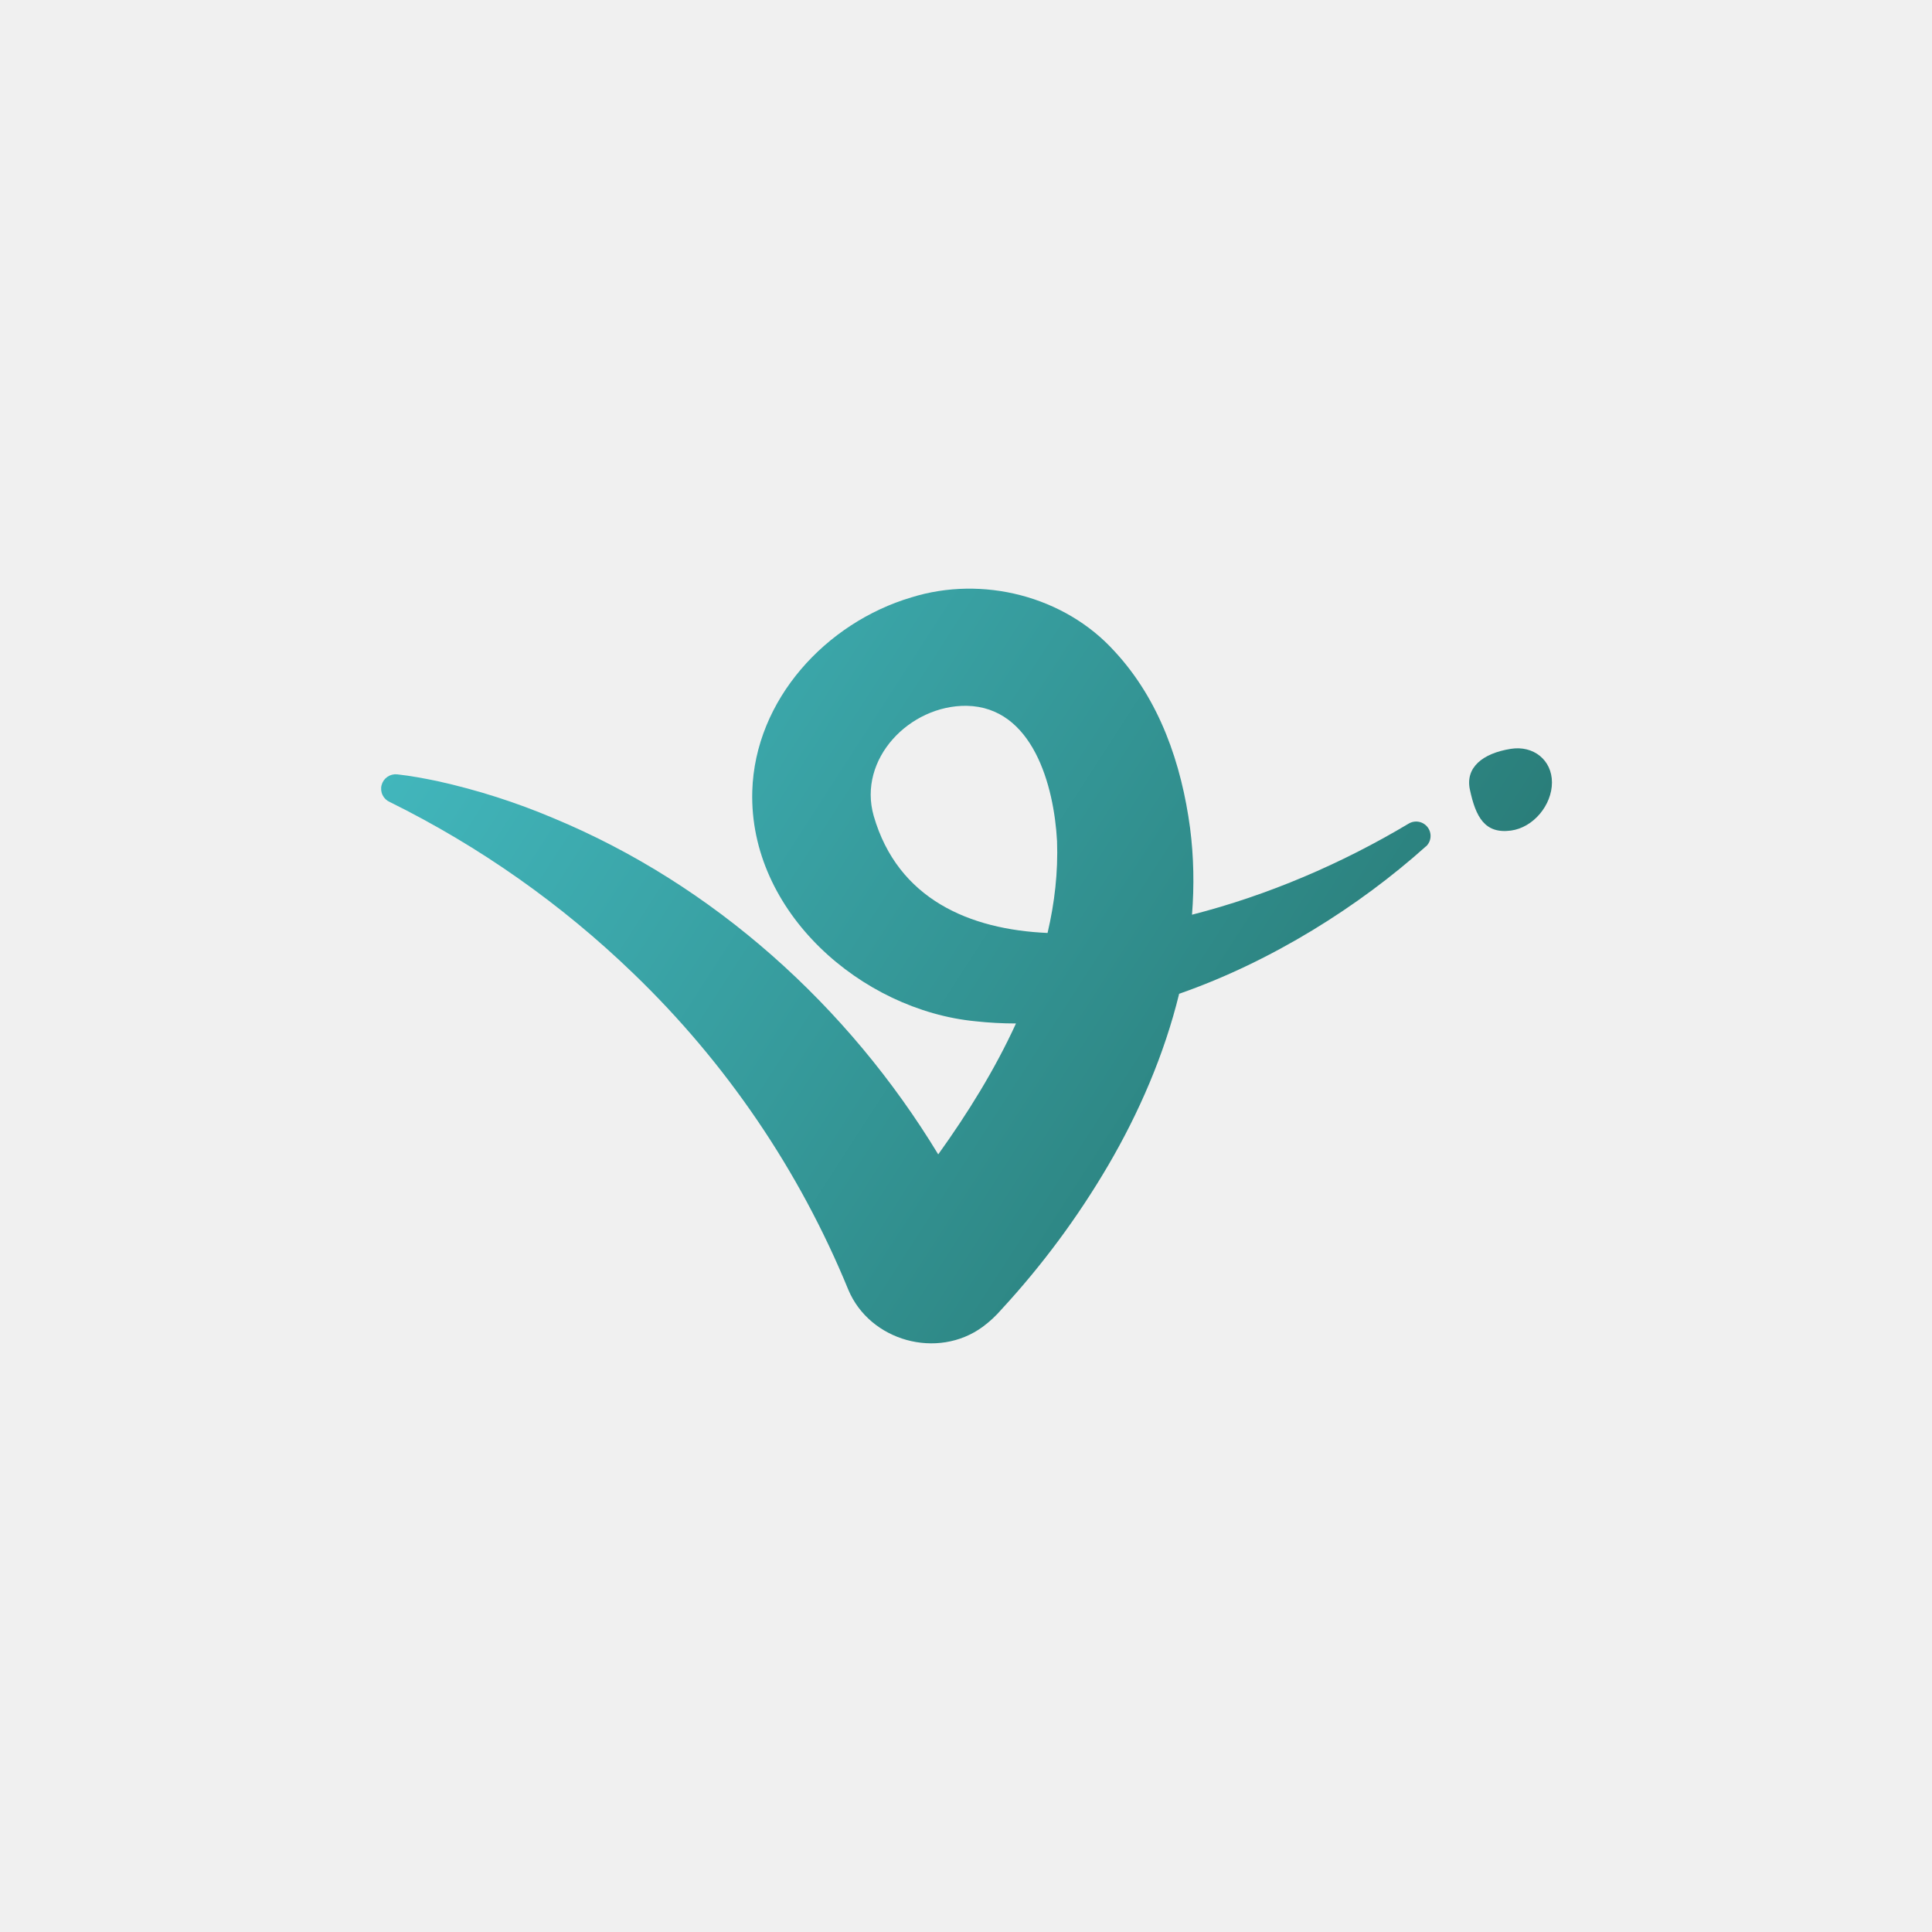
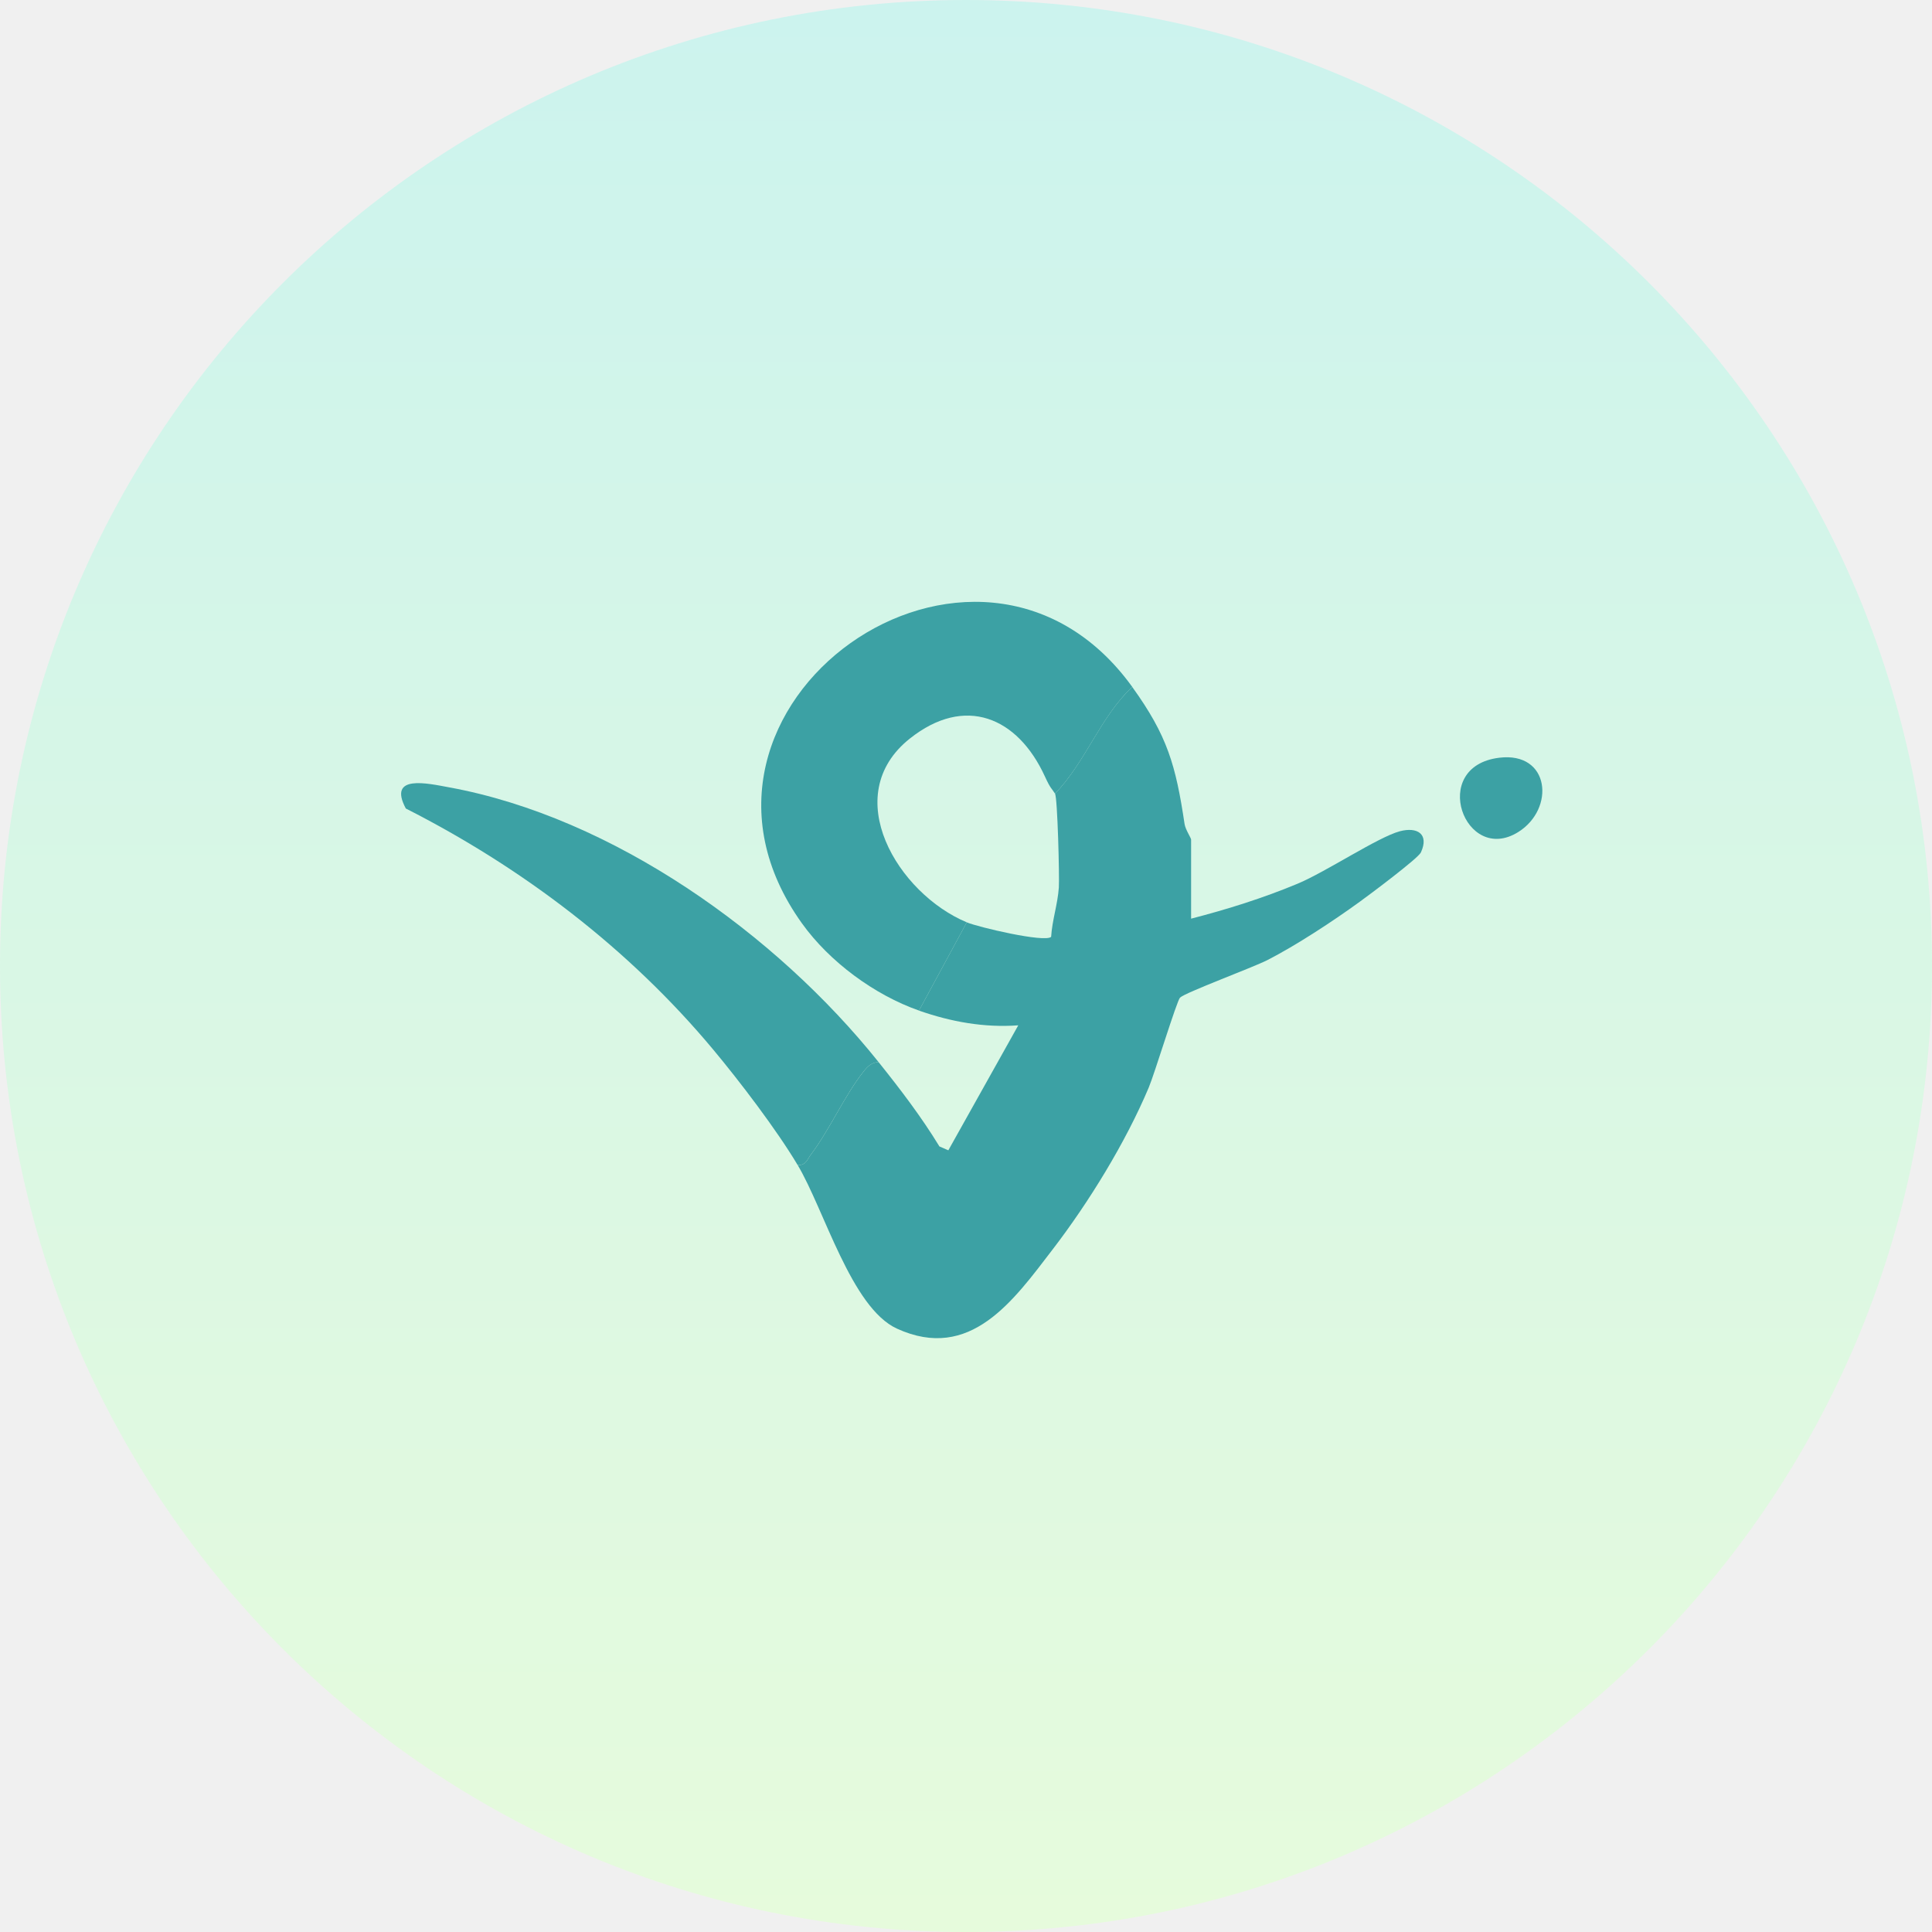
- <svg xmlns="http://www.w3.org/2000/svg" width="512" height="512" viewBox="0 0 512 512" fill="none">
-   <path fill-rule="evenodd" clip-rule="evenodd" d="M312.485 263.363C337.05 254.791 360.2 240.166 377.894 224.286L377.907 224.313C378.597 223.669 379.022 222.793 379.102 221.855C379.182 220.916 378.911 219.982 378.341 219.231C377.77 218.48 376.941 217.966 376.013 217.788C375.085 217.609 374.124 217.779 373.314 218.265C355.565 228.876 335.977 237.277 315.897 242.405C316.497 234.768 316.37 227.084 315.383 219.442C313.113 202.475 307.351 185.521 295.37 172.608C282.1 157.929 260.314 152.443 241.509 158.317C218.917 165.034 200.086 185.387 199.361 209.674C198.448 241.655 228.239 267.721 258.554 270.652C262.09 271.039 265.658 271.227 269.245 271.232C263.655 283.448 256.401 295.118 248.64 305.924C224.805 266.608 189.074 234.406 146.602 216.793C136.71 212.608 126.455 209.334 115.964 207.011C112.391 206.275 108.993 205.619 105.219 205.205C104.302 205.118 103.385 205.361 102.633 205.89C101.881 206.418 101.343 207.198 101.118 208.087C100.892 208.976 100.993 209.916 101.403 210.737C101.813 211.559 102.504 212.207 103.352 212.564C127.064 224.289 148.812 239.6 167.823 257.953C192.46 281.655 211.869 310.21 224.814 341.799C230.522 355.408 248.427 360.386 260.408 351.635C262.247 350.279 263.927 348.721 265.418 346.991C276.159 335.348 285.615 322.589 293.624 308.935C301.806 294.982 308.546 279.483 312.485 263.363ZM259.329 325.694L259.333 325.702L259.642 326.331C259.543 326.116 259.439 325.903 259.329 325.694ZM277.616 247.243C279.492 239.23 280.424 231.083 280.125 222.881C279.333 208.162 273.665 187.368 256.163 187.046C241.093 186.872 227.232 201.11 231.543 216.231C237.925 238.299 256.983 246.347 277.616 247.243Z" fill="url(#paint0_linear_5925_16)" />
-   <path d="M389.539 209.273C391.084 216.472 393.461 221.035 400.405 220.111C406.369 219.322 411.285 213.34 411.285 207.359C411.285 201.378 406.342 197.51 400.405 198.447C392.87 199.638 388.277 203.425 389.539 209.273Z" fill="url(#paint1_linear_5925_16)" />
+ <svg xmlns="http://www.w3.org/2000/svg" width="240" height="240" viewBox="0 0 240 240" fill="none">
+   <g clip-path="url(#clip0_5_777)">
+     <circle cx="120" cy="120" r="120" fill="url(#paint0_linear_5_777)" />
+     <path d="M140.654 85.341C145.029 91.405 146.059 95.072 147.153 102.367C147.258 103.058 147.963 104.088 147.963 104.298V114.12C152.448 112.962 156.929 111.557 161.204 109.772C164.696 108.317 171.19 103.987 173.886 103.264C176.056 102.683 177.561 103.603 176.509 105.891C176.17 106.628 170.097 111.164 168.925 112.01C165.529 114.477 160.989 117.448 157.432 119.269C155.661 120.176 147.18 123.315 146.585 123.933C146.173 124.359 143.432 133.371 142.695 135.114C139.825 141.92 135.28 149.317 130.786 155.179C125.893 161.564 120.534 169.212 111.421 165.047C105.764 162.461 102.409 150.301 99.086 144.721C100.13 144.785 100.267 144.035 100.743 143.408C103.077 140.318 104.949 136.021 107.306 133.069C107.792 132.46 108.304 131.966 109.137 131.934C111.833 135.302 114.446 138.721 116.698 142.415L117.806 142.895L126.493 127.37C122.259 127.682 118.135 126.931 114.158 125.54L120.094 114.578C121.55 115.182 129.797 117.127 130.575 116.377C130.699 114.336 131.395 112.29 131.532 110.253C131.619 108.93 131.372 99.081 131.056 98.587C134.836 94.71 136.69 89.021 140.649 85.341H140.654Z" fill="#3CA1A4" />
+     <path d="M140.653 85.341C136.694 89.025 134.841 94.71 131.06 98.587C130.621 97.891 130.525 98.033 129.792 96.435C126.406 89.058 119.856 86.32 113.027 91.744C104.125 98.82 111.554 111.017 120.099 114.574L114.162 125.535C108.624 123.595 103.041 119.471 99.631 114.715C80.239 87.684 121.408 58.658 140.658 85.337L140.653 85.341Z" fill="#3CA1A4" />
+     <path d="M109.135 131.934C108.302 131.97 107.789 132.46 107.304 133.069C104.947 136.021 103.075 140.323 100.741 143.408C100.269 144.035 100.127 144.785 99.084 144.721C96.48 140.35 91.875 134.309 88.566 130.345C78.117 117.837 64.936 107.814 50.413 100.436C48.116 96.138 53.146 97.323 55.782 97.804C76.149 101.534 96.425 116.029 109.135 131.929V131.934Z" fill="#3CA1A4" />
+     <path d="M186.233 94.129C192.554 93.346 193.213 100.481 188.599 103.36C181.967 107.498 177.445 95.213 186.233 94.129Z" fill="#3CA1A4" />
+   </g>
  <defs>
-     <linearGradient id="paint0_linear_5925_16" x1="101" y1="156" x2="411" y2="356" gradientUnits="userSpaceOnUse">
-       <stop stop-color="#44BCC3" />
-       <stop offset="1" stop-color="#236D66" />
+     <linearGradient id="paint0_linear_5_777" x1="120" y1="0" x2="120" y2="240" gradientUnits="userSpaceOnUse">
+       <stop stop-color="#CCF3EE" />
+       <stop offset="1" stop-color="#E6FBDC" />
    </linearGradient>
-     <linearGradient id="paint1_linear_5925_16" x1="101" y1="156" x2="411" y2="356" gradientUnits="userSpaceOnUse">
-       <stop stop-color="#44BCC3" />
-       <stop offset="1" stop-color="#236D66" />
-     </linearGradient>
+     <clipPath id="clip0_5_777">
+       <rect width="240" height="240" fill="white" />
+     </clipPath>
  </defs>
</svg>
